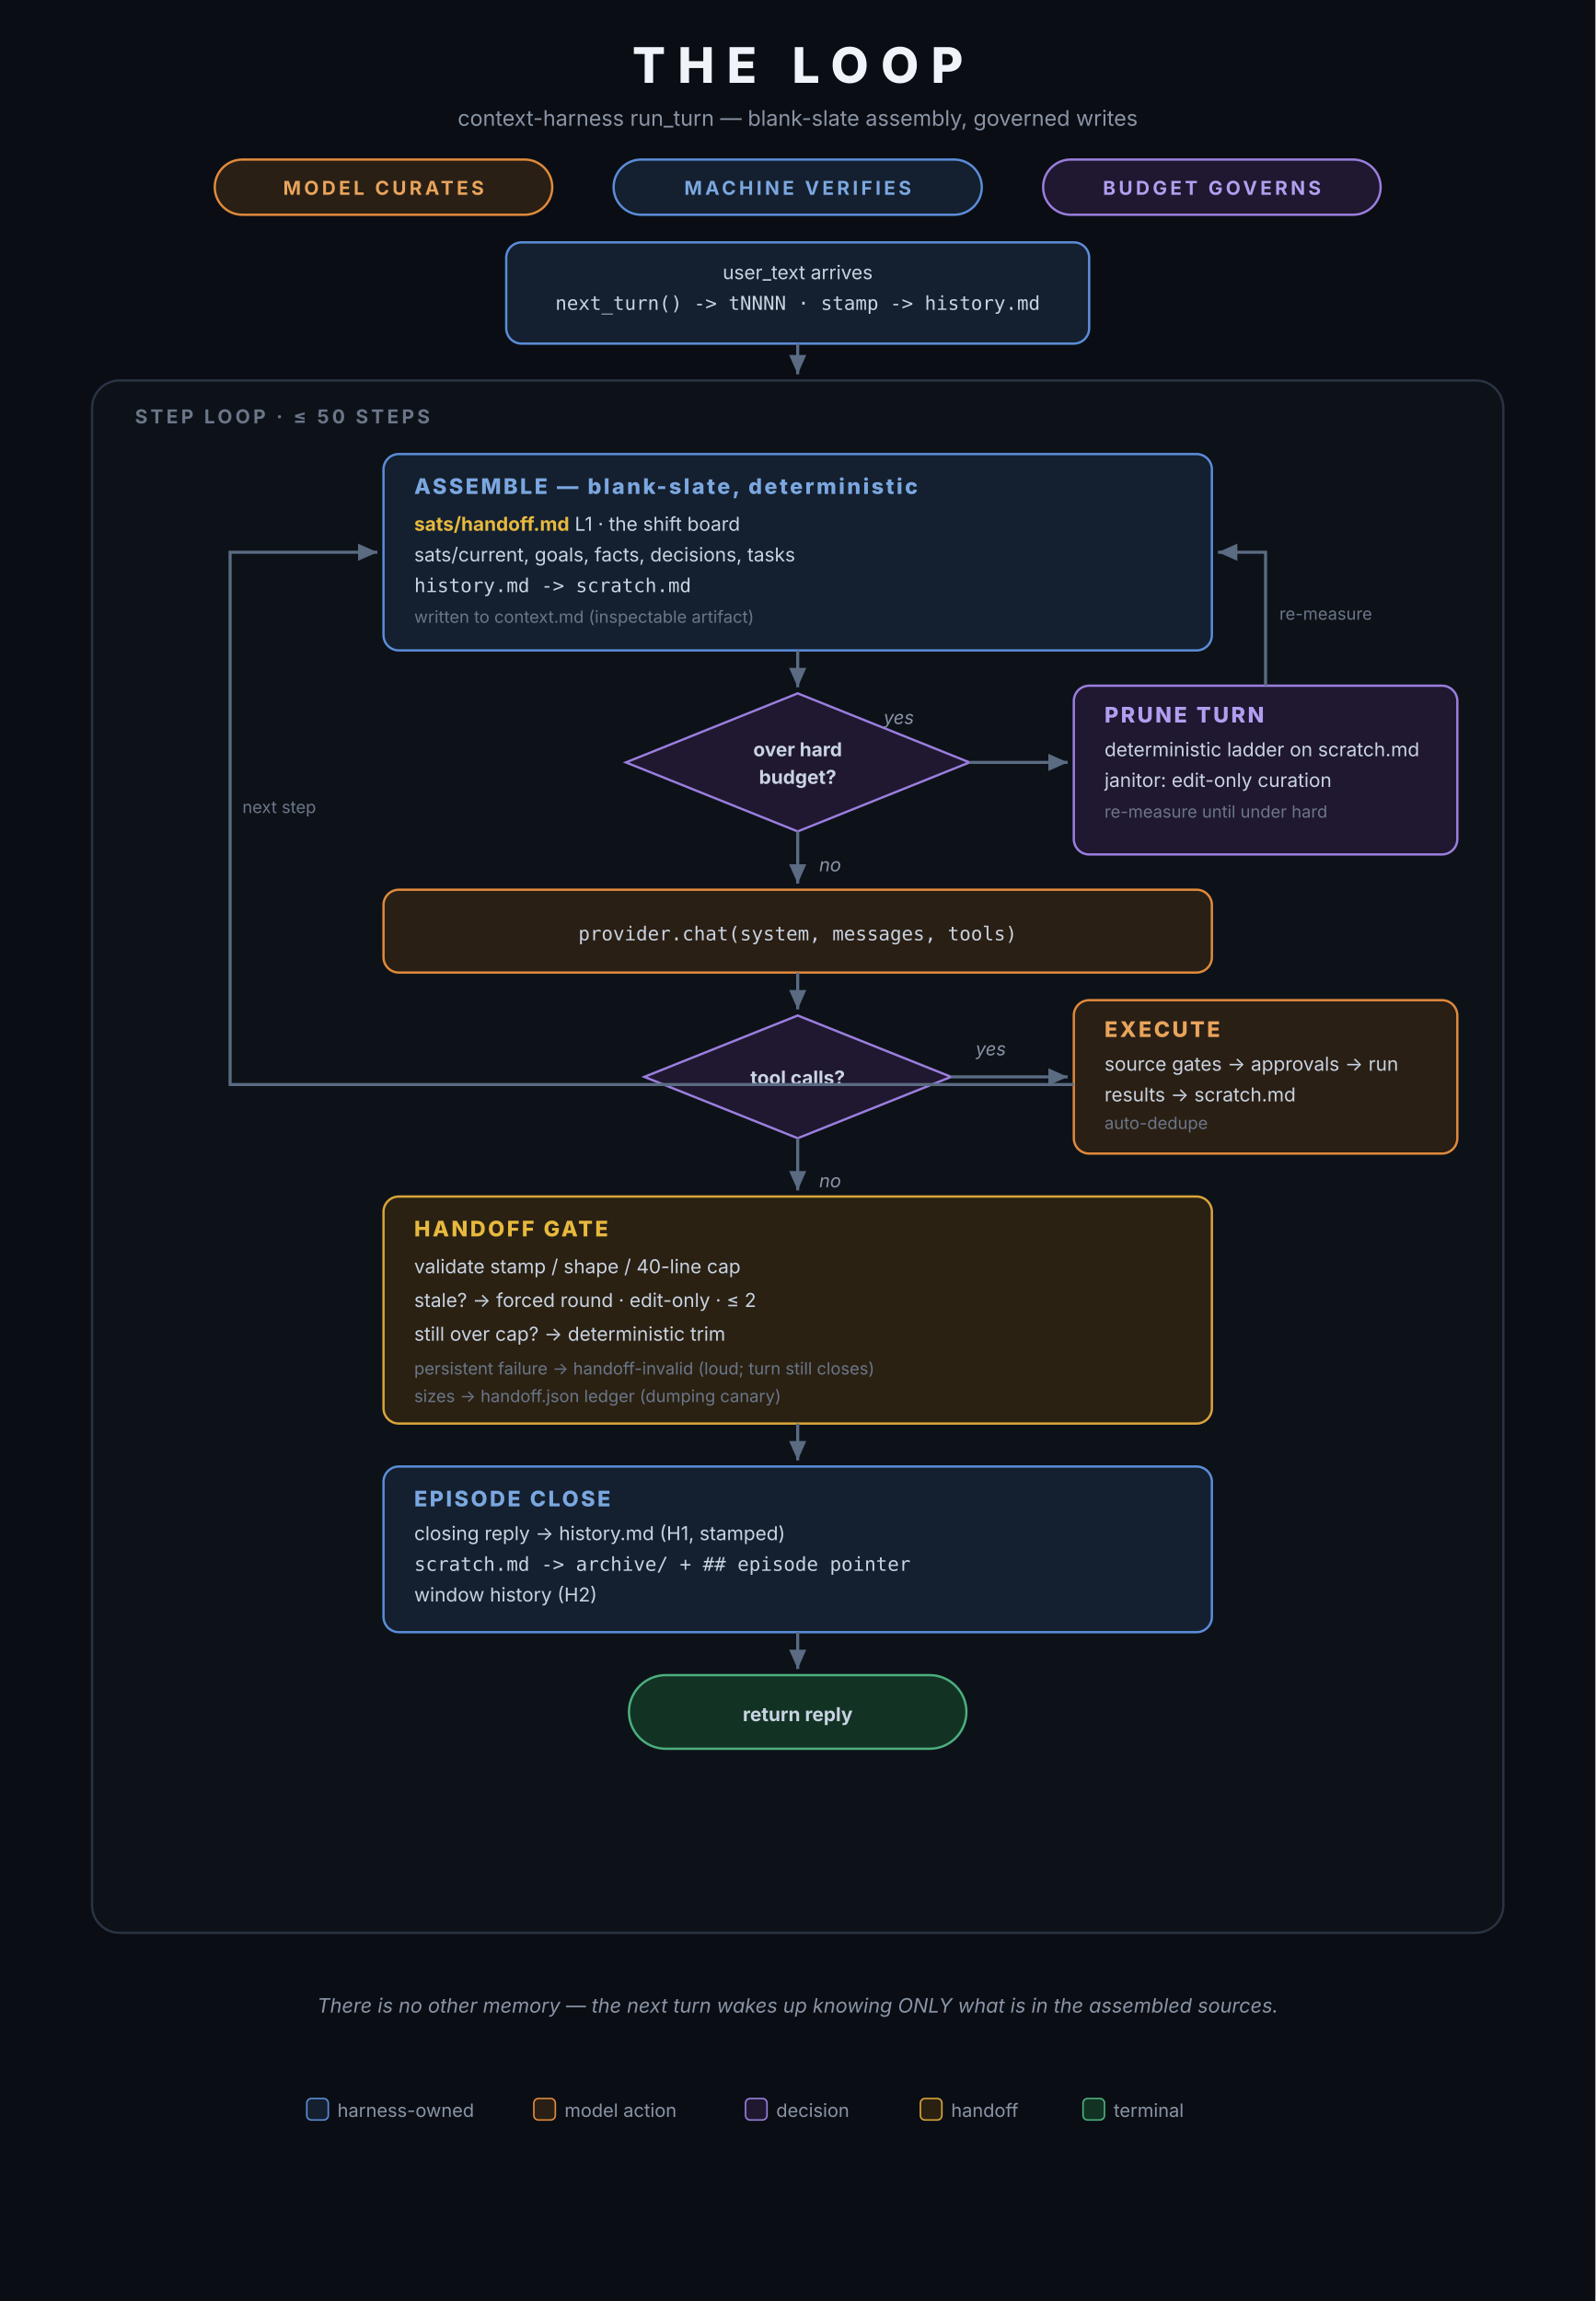
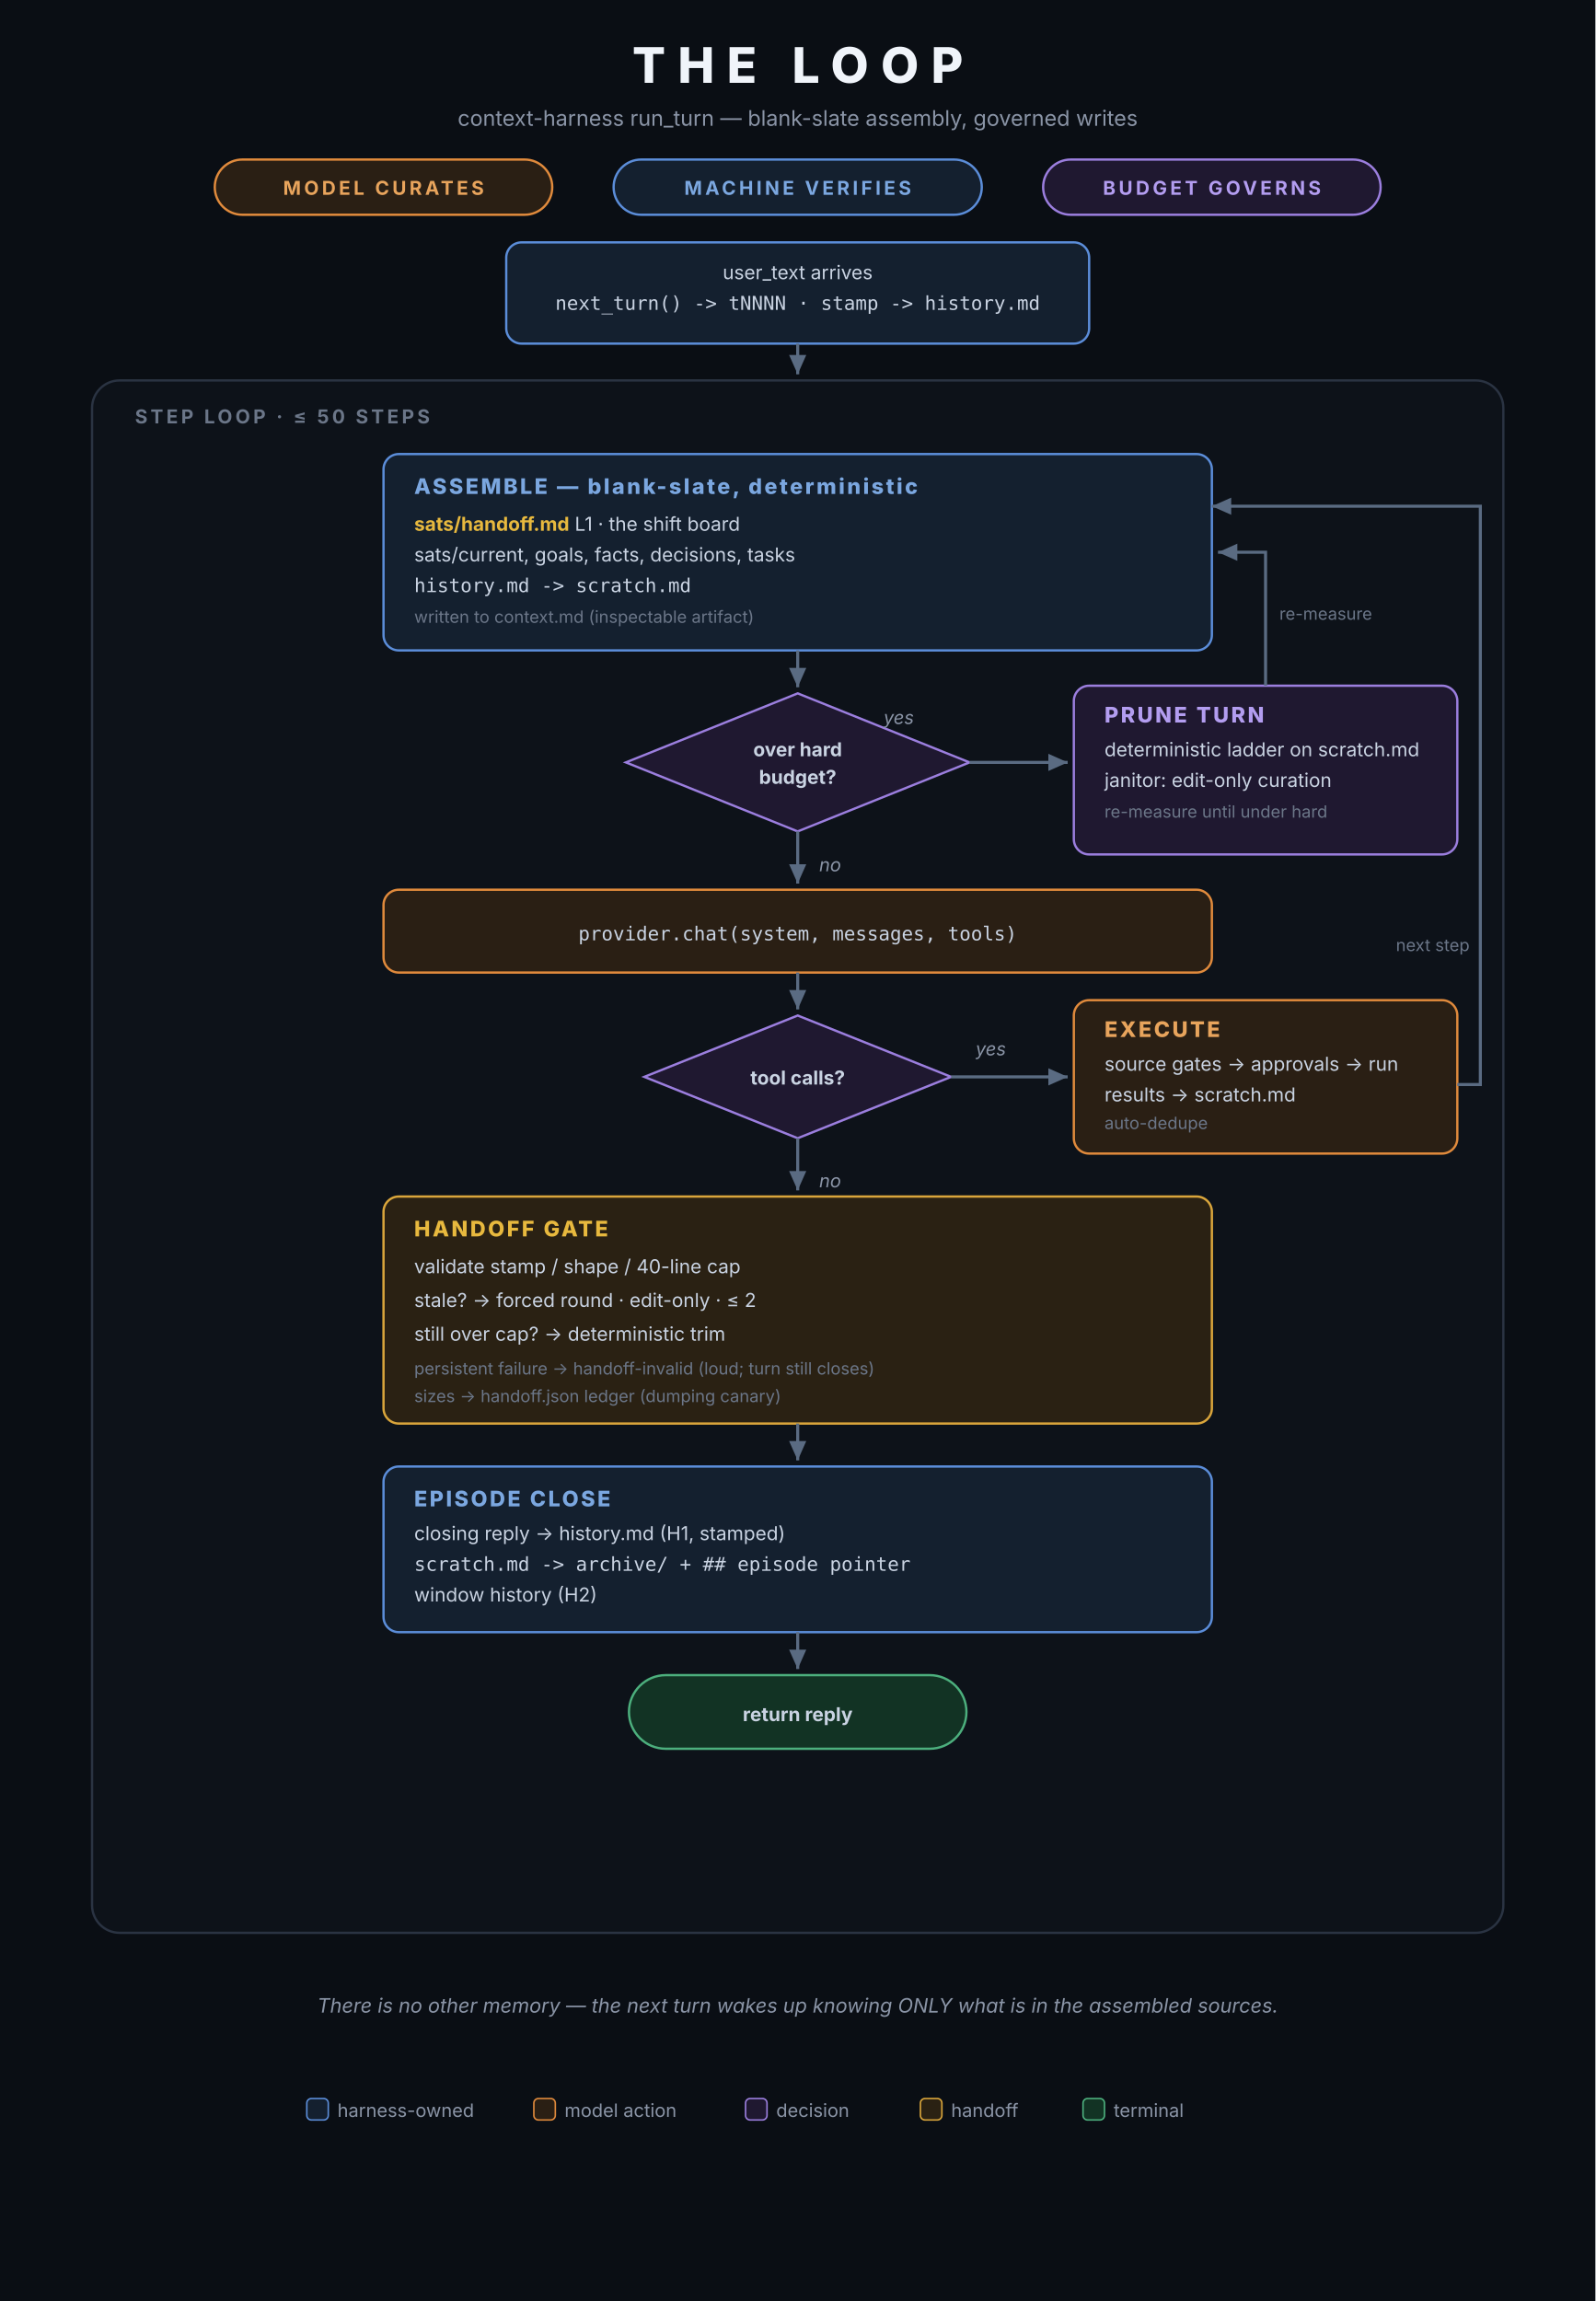
<svg xmlns="http://www.w3.org/2000/svg" width="1040" height="1500" viewBox="0 0 1040 1500" font-family="system-ui, -apple-system, 'Segoe UI', sans-serif">
  <defs>
    <marker id="arrow" viewBox="0 0 10 10" refX="9" refY="5" markerWidth="7" markerHeight="7" orient="auto-start-reverse">
      <path d="M 0 1 L 9 5 L 0 9 z" fill="#5a6b82" />
    </marker>
    <style>
      .title { font-size: 32px; font-weight: 800; letter-spacing: 8px; fill: #f0f4fa; }
      .subtitle { font-size: 14px; fill: #8a94a6; }
      .pill { font-size: 12.5px; font-weight: 700; letter-spacing: 2px; }
      .boxtitle { font-size: 14px; font-weight: 800; letter-spacing: 1.5px; }
      .body { font-size: 12.5px; fill: #c9d3e2; }
      .code { font-family: ui-monospace, 'Cascadia Mono', Consolas, monospace; font-size: 12.5px; fill: #c9d3e2; }
      .branch { font-size: 12px; font-style: italic; fill: #8a94a6; }
      .note { font-size: 11px; fill: #6b7688; }
      .foot { font-size: 13px; font-style: italic; fill: #8a94a6; }
      .gold { fill: #e8b93e; }
    </style>
  </defs>
  <rect width="1040" height="1500" fill="#0a0e14" />
  <text x="520" y="54" text-anchor="middle" class="title">THE LOOP</text>
  <text x="520" y="82" text-anchor="middle" class="subtitle">context-harness run_turn — blank-slate assembly, governed writes</text>
  <g>
    <rect x="140" y="104" width="220" height="36" rx="18" fill="#2a1f14" stroke="#e08a3c" stroke-width="1.5" />
    <text x="250" y="127" text-anchor="middle" class="pill" fill="#e8a45c">MODEL CURATES</text>
    <rect x="400" y="104" width="240" height="36" rx="18" fill="#14202f" stroke="#5b8dd9" stroke-width="1.5" />
    <text x="520" y="127" text-anchor="middle" class="pill" fill="#7ba7e0">MACHINE VERIFIES</text>
    <rect x="680" y="104" width="220" height="36" rx="18" fill="#1f1830" stroke="#9b7ede" stroke-width="1.5" />
    <text x="790" y="127" text-anchor="middle" class="pill" fill="#b39df0">BUDGET GOVERNS</text>
  </g>
  <g>
    <rect x="330" y="158" width="380" height="66" rx="10" fill="#14202f" stroke="#5b8dd9" stroke-width="1.5" />
    <text x="520" y="182" text-anchor="middle" class="body">user_text arrives</text>
    <text x="520" y="202" text-anchor="middle" class="code">next_turn() -&gt; tNNNN · stamp -&gt; history.md</text>
  </g>
  <line x1="520" y1="224" x2="520" y2="244" stroke="#5a6b82" stroke-width="2" marker-end="url(#arrow)" />
  <rect x="60" y="248" width="920" height="1012" rx="18" fill="#0d1219" stroke="#2a3342" stroke-width="1.5" />
  <text x="88" y="276" class="pill" fill="#6b7688">STEP LOOP · ≤ 50 STEPS</text>
  <g>
    <rect x="250" y="296" width="540" height="128" rx="10" fill="#14202f" stroke="#5b8dd9" stroke-width="1.5" />
    <text x="270" y="322" class="boxtitle" fill="#7ba7e0">ASSEMBLE — blank-slate, deterministic</text>
    <text x="270" y="346" class="body">
      <tspan class="gold" font-weight="700">sats/handoff.md</tspan>  L1 · the shift board</text>
    <text x="270" y="366" class="body">sats/current, goals, facts, decisions, tasks</text>
    <text x="270" y="386" class="code">history.md  -&gt;  scratch.md</text>
    <text x="270" y="406" class="note">written to context.md (inspectable artifact)</text>
  </g>
  <line x1="520" y1="424" x2="520" y2="448" stroke="#5a6b82" stroke-width="2" marker-end="url(#arrow)" />
  <g>
    <polygon points="520,452 632,497 520,542 408,497" fill="#1f1830" stroke="#9b7ede" stroke-width="1.5" />
    <text x="520" y="493" text-anchor="middle" class="body" font-weight="700">over hard</text>
    <text x="520" y="511" text-anchor="middle" class="body" font-weight="700">budget?</text>
    <text x="576" y="472" class="branch">yes</text>
  </g>
  <line x1="632" y1="497" x2="696" y2="497" stroke="#5a6b82" stroke-width="2" marker-end="url(#arrow)" />
  <g>
    <rect x="700" y="447" width="250" height="110" rx="10" fill="#1f1830" stroke="#9b7ede" stroke-width="1.5" />
    <text x="720" y="471" class="boxtitle" fill="#b39df0">PRUNE TURN</text>
    <text x="720" y="493" class="body">deterministic ladder on scratch.md</text>
    <text x="720" y="513" class="body">janitor: edit-only curation</text>
    <text x="720" y="533" class="note">re-measure until under hard</text>
  </g>
  <polyline points="825,447 825,360 794,360" fill="none" stroke="#5a6b82" stroke-width="2" marker-end="url(#arrow)" />
  <text x="834" y="404" class="note">re-measure</text>
  <text x="534" y="568" class="branch">no</text>
  <line x1="520" y1="542" x2="520" y2="576" stroke="#5a6b82" stroke-width="2" marker-end="url(#arrow)" />
  <g>
    <rect x="250" y="580" width="540" height="54" rx="10" fill="#2a1f14" stroke="#e08a3c" stroke-width="1.5" />
    <text x="520" y="613" text-anchor="middle" class="code">provider.chat(system, messages, tools)</text>
  </g>
  <line x1="520" y1="634" x2="520" y2="658" stroke="#5a6b82" stroke-width="2" marker-end="url(#arrow)" />
  <g>
    <polygon points="520,662 620,702 520,742 420,702" fill="#1f1830" stroke="#9b7ede" stroke-width="1.5" />
    <text x="520" y="707" text-anchor="middle" class="body" font-weight="700">tool calls?</text>
    <text x="636" y="688" class="branch">yes</text>
  </g>
  <line x1="620" y1="702" x2="696" y2="702" stroke="#5a6b82" stroke-width="2" marker-end="url(#arrow)" />
  <g>
    <rect x="700" y="652" width="250" height="100" rx="10" fill="#2a1f14" stroke="#e08a3c" stroke-width="1.5" />
    <text x="720" y="676" class="boxtitle" fill="#e8a45c">EXECUTE</text>
    <text x="720" y="698" class="body">source gates -&gt; approvals -&gt; run</text>
    <text x="720" y="718" class="body">results -&gt; scratch.md</text>
    <text x="720" y="736" class="note">auto-dedupe</text>
  </g>
-   <polyline points="700,707 150,707 150,360 246,360" fill="none" stroke="#5a6b82" stroke-width="2" marker-end="url(#arrow)" />
-   <text x="158" y="530" class="note">next step</text>
+   <polyline points="950,707 965,707 965,330 790,330" fill="none" stroke="#5a6b82" stroke-width="2" marker-end="url(#arrow)" />
+   <text x="958" y="620" text-anchor="end" class="note">next step</text>
  <text x="534" y="774" class="branch">no</text>
  <line x1="520" y1="742" x2="520" y2="776" stroke="#5a6b82" stroke-width="2" marker-end="url(#arrow)" />
  <g>
    <rect x="250" y="780" width="540" height="148" rx="10" fill="#2a2113" stroke="#d9a53b" stroke-width="1.5" />
    <text x="270" y="806" class="boxtitle gold">HANDOFF GATE</text>
    <text x="270" y="830" class="body">validate stamp / shape / 40-line cap</text>
    <text x="270" y="852" class="body">stale? -&gt; forced round · edit-only · ≤ 2</text>
    <text x="270" y="874" class="body">still over cap? -&gt; deterministic trim</text>
    <text x="270" y="896" class="note">persistent failure -&gt; handoff-invalid (loud; turn still closes)</text>
    <text x="270" y="914" class="note">sizes -&gt; handoff.json ledger (dumping canary)</text>
  </g>
  <line x1="520" y1="928" x2="520" y2="952" stroke="#5a6b82" stroke-width="2" marker-end="url(#arrow)" />
  <g>
    <rect x="250" y="956" width="540" height="108" rx="10" fill="#14202f" stroke="#5b8dd9" stroke-width="1.5" />
    <text x="270" y="982" class="boxtitle" fill="#7ba7e0">EPISODE CLOSE</text>
    <text x="270" y="1004" class="body">closing reply -&gt; history.md (H1, stamped)</text>
    <text x="270" y="1024" class="code">scratch.md -&gt; archive/  +  ## episode pointer</text>
    <text x="270" y="1044" class="body">window history (H2)</text>
  </g>
  <line x1="520" y1="1064" x2="520" y2="1088" stroke="#5a6b82" stroke-width="2" marker-end="url(#arrow)" />
  <g>
    <rect x="410" y="1092" width="220" height="48" rx="24" fill="#123324" stroke="#4caf7d" stroke-width="1.5" />
    <text x="520" y="1122" text-anchor="middle" class="body" font-weight="700" fill="#8fd8ab">return reply</text>
  </g>
  <text x="520" y="1312" text-anchor="middle" class="foot">There is no other memory — the next turn wakes up knowing ONLY what is in the assembled sources.</text>
  <g font-size="12" fill="#8a94a6">
    <rect x="200" y="1368" width="14" height="14" rx="3" fill="#14202f" stroke="#5b8dd9" />
    <text x="220" y="1380">harness-owned</text>
    <rect x="348" y="1368" width="14" height="14" rx="3" fill="#2a1f14" stroke="#e08a3c" />
    <text x="368" y="1380">model action</text>
    <rect x="486" y="1368" width="14" height="14" rx="3" fill="#1f1830" stroke="#9b7ede" />
    <text x="506" y="1380">decision</text>
    <rect x="600" y="1368" width="14" height="14" rx="3" fill="#2a2113" stroke="#d9a53b" />
    <text x="620" y="1380">handoff</text>
    <rect x="706" y="1368" width="14" height="14" rx="3" fill="#123324" stroke="#4caf7d" />
    <text x="726" y="1380">terminal</text>
  </g>
</svg>
